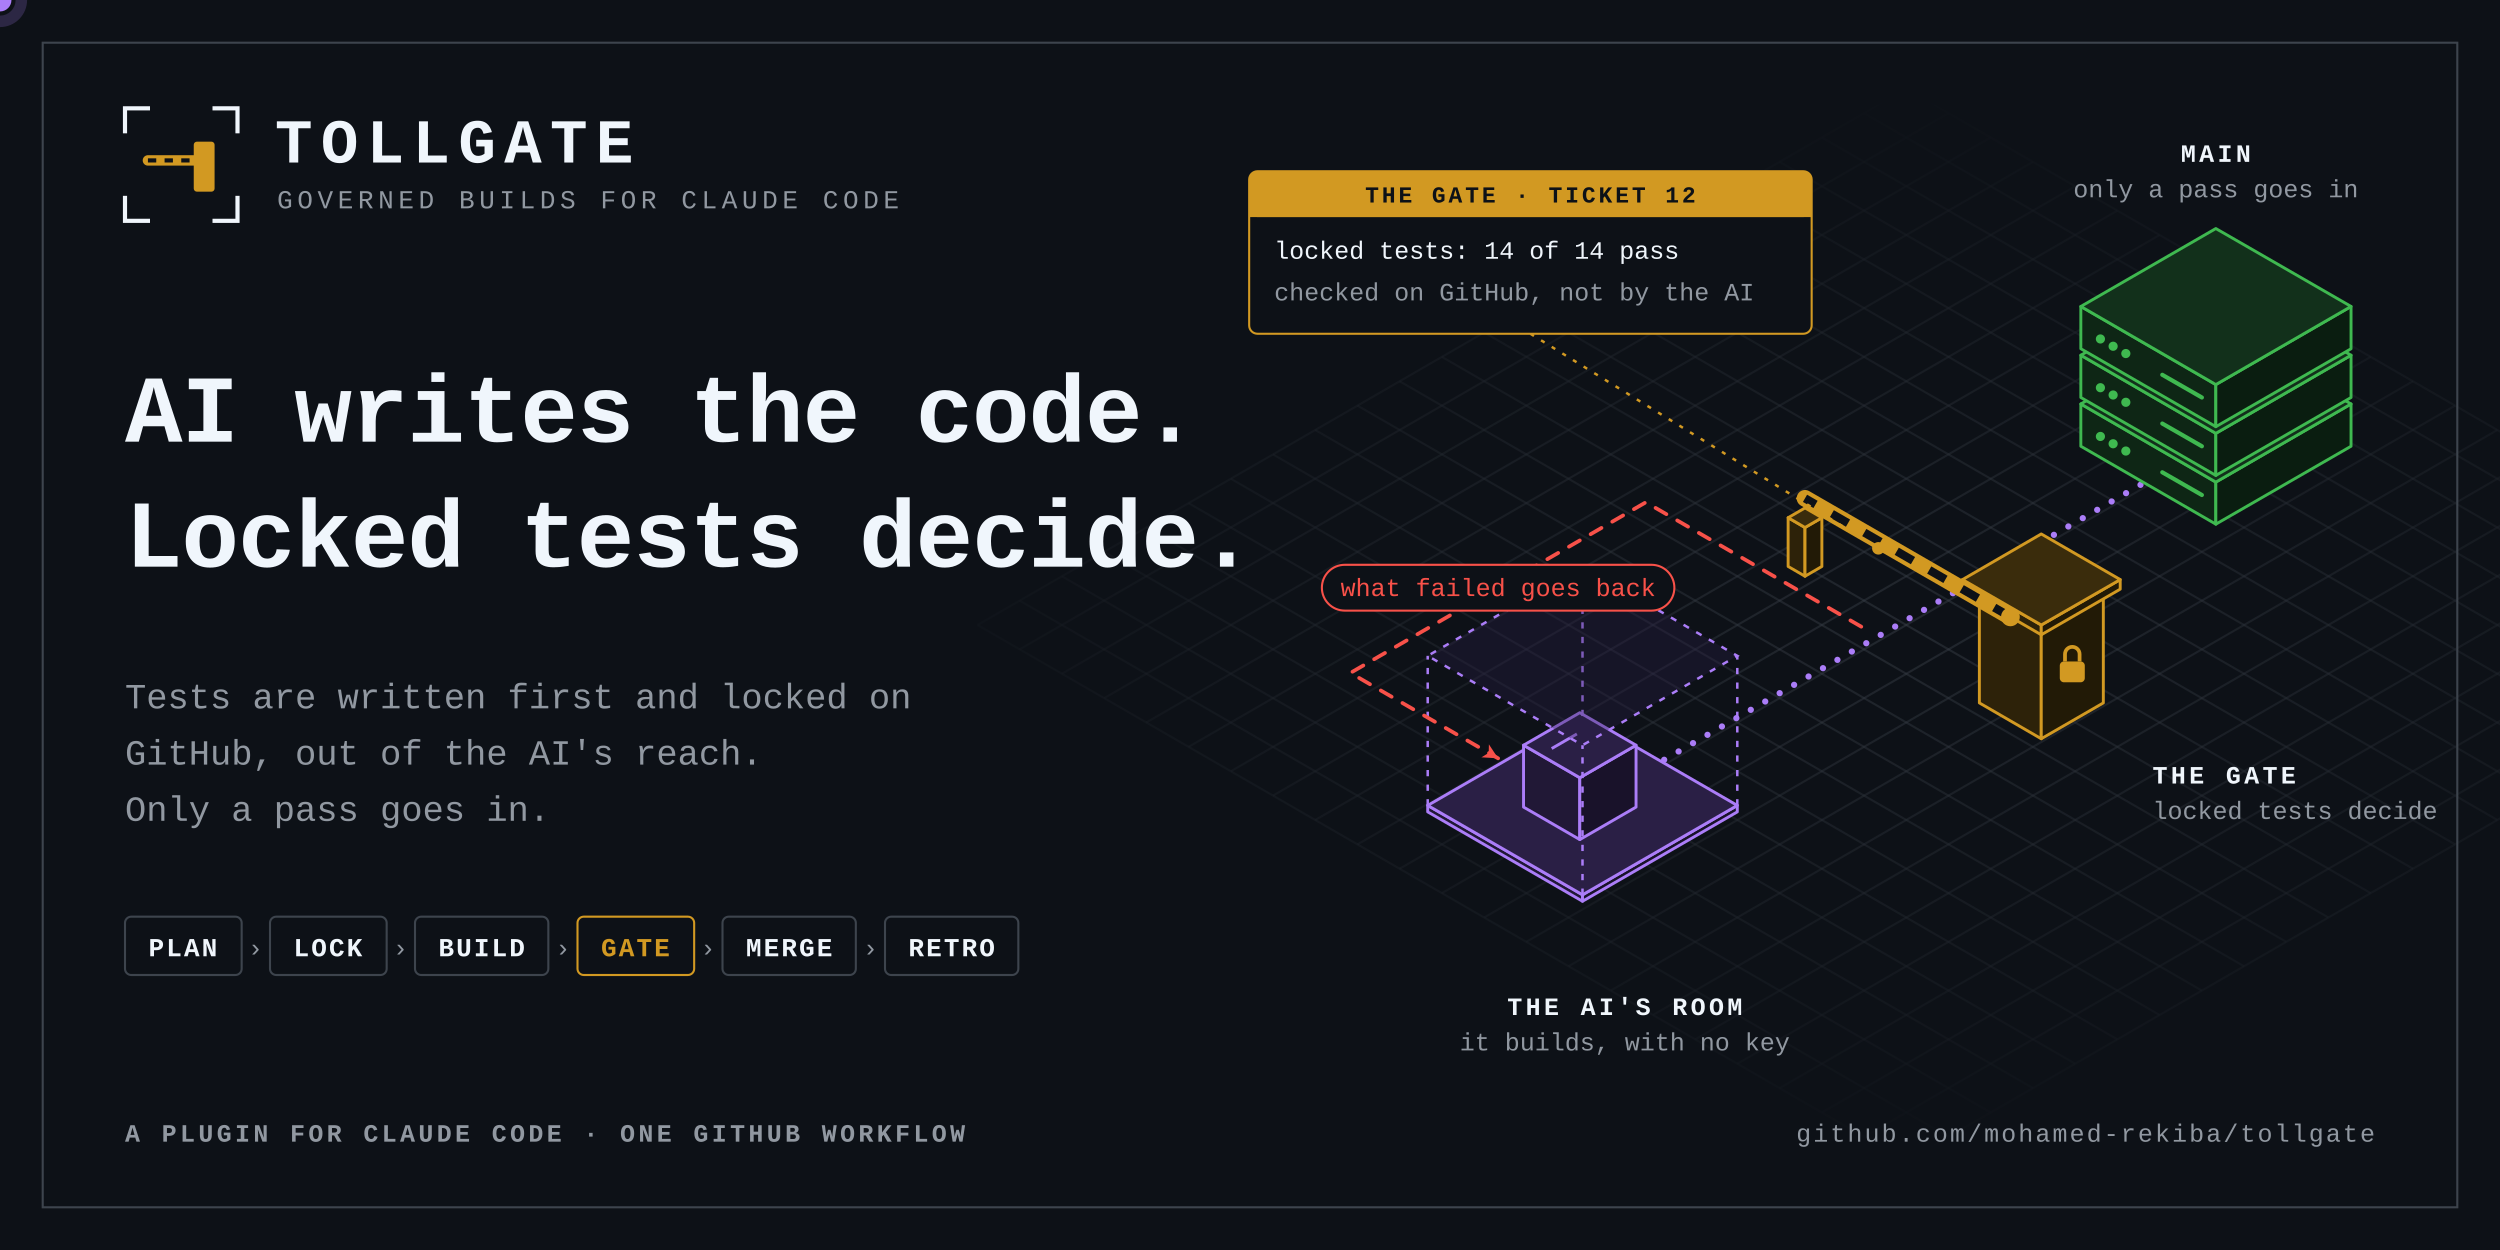
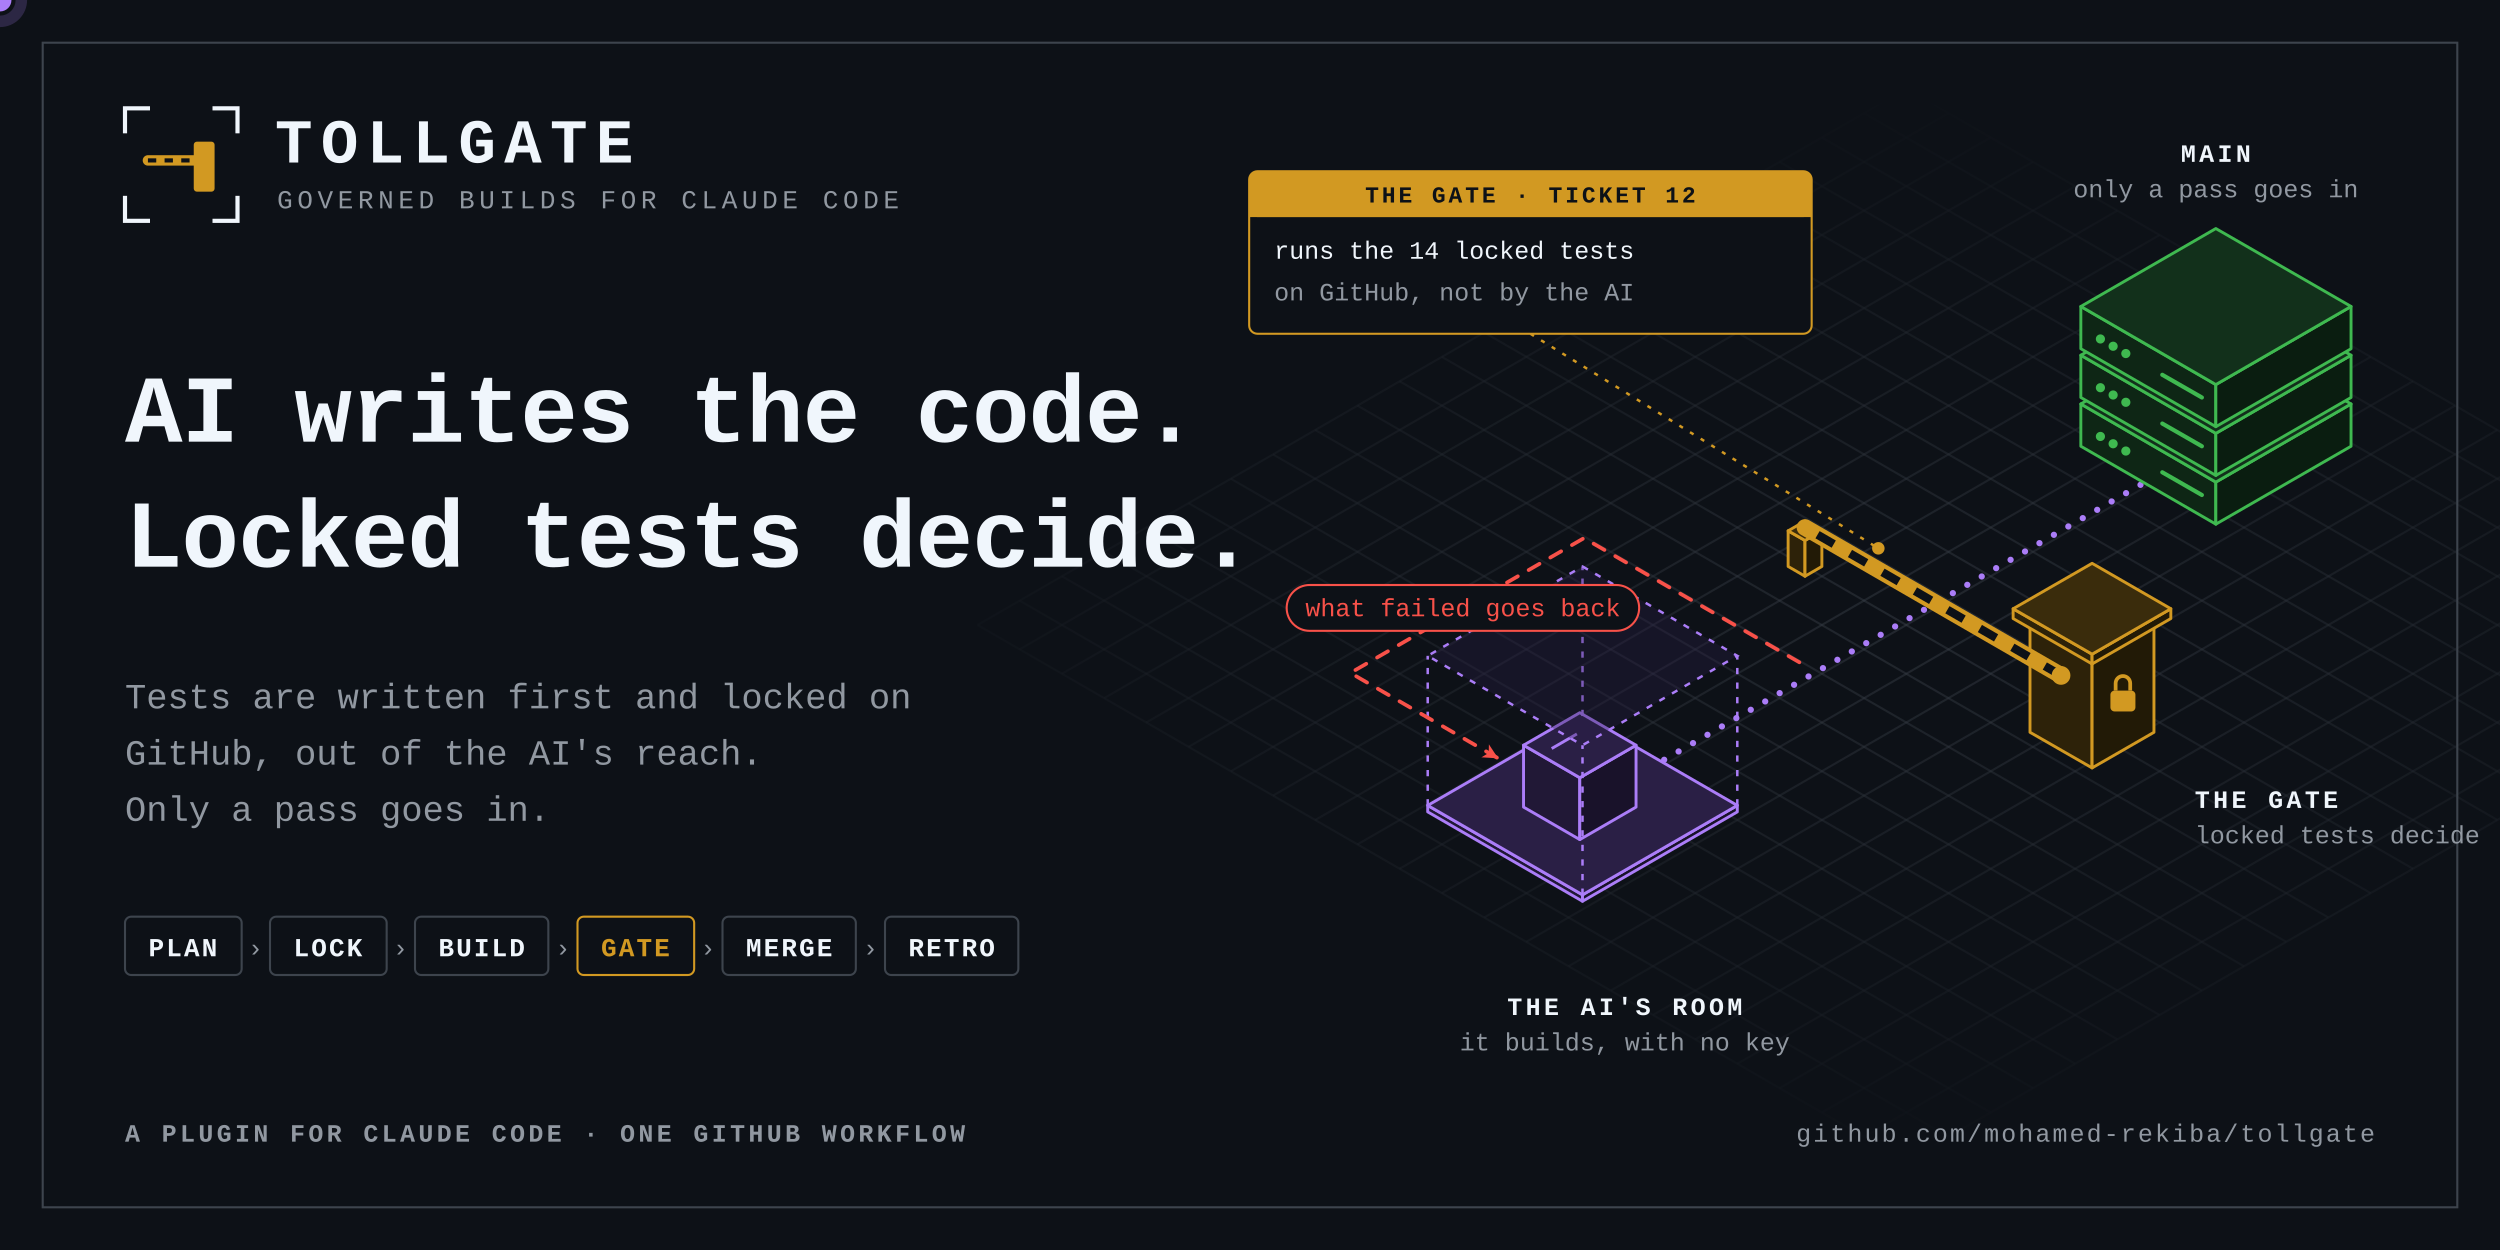
<svg xmlns="http://www.w3.org/2000/svg" viewBox="0 0 1200 600" width="1200" height="600" role="img" aria-labelledby="title desc" font-family="ui-monospace, SFMono-Regular, 'JetBrains Mono', 'Cascadia Mono', Menlo, Consolas, 'Liberation Mono', monospace">
  <defs>
    <radialGradient id="glow" cx="0.762" cy="0.500" r="0.42">
      <stop offset="0" stop-color="#fff" stop-opacity="1" />
      <stop offset="1" stop-color="#fff" stop-opacity="0" />
    </radialGradient>
    <mask id="fade">
      <rect width="1200" height="600" fill="url(#glow)" />
    </mask>
    <marker id="fail" viewBox="0 0 10 10" refX="9" refY="5" markerWidth="9" markerHeight="9" markerUnits="userSpaceOnUse" orient="auto-start-reverse">
      <path d="M1,1 L9,5 L1,9 L3.2,5 z" fill="#f85149" />
    </marker>
  </defs>
-   <style>.main{stroke-width:3;stroke-dasharray:0 8;animation:flow .8s linear infinite}.side{stroke-width:1.8;stroke-dasharray:6 6;animation:side 1.6s linear infinite}@keyframes flow{to{stroke-dashoffset:-8}}@keyframes side{to{stroke-dashoffset:-12}}.arm{transform-box:view-box;animation:lift 8s ease-in-out infinite}@keyframes lift{0%,36%{transform:rotate(0)}44%,62%{transform:rotate(52deg)}72%,100%{transform:rotate(0)}}@media (prefers-reduced-motion:reduce){.main,.side,.arm{animation:none}.ticket{display:none}}</style>
+   <style>.main{stroke-width:3;stroke-dasharray:0 8;animation:flow .8s linear infinite}.side{stroke-width:1.8;stroke-dasharray:6 6;animation:side 1.6s linear infinite}@keyframes flow{to{stroke-dashoffset:-8}}@keyframes side{to{stroke-dashoffset:-12}}@media (prefers-reduced-motion:reduce){.main,.side,.arm{animation:none}.ticket{display:none}}</style>
  <rect width="1200" height="600" fill="#0d1117" />
  <rect x="20.5" y="20.5" width="1159" height="559" fill="none" stroke="#3d444d" />
  <g mask="url(#fade)" stroke-width="1">
    <line x1="915.0" y1="42.6" x2="469.2" y2="300.0" stroke="#3d444d" stroke-opacity="0.45" />
    <line x1="915.0" y1="42.6" x2="1360.8" y2="300.0" stroke="#3d444d" stroke-opacity="0.45" />
    <line x1="935.3" y1="54.3" x2="489.4" y2="311.7" stroke="#3d444d" stroke-opacity="0.45" />
    <line x1="894.7" y1="54.3" x2="1340.6" y2="311.7" stroke="#3d444d" stroke-opacity="0.45" />
    <line x1="955.5" y1="66.0" x2="509.7" y2="323.4" stroke="#3d444d" stroke-opacity="0.45" />
    <line x1="874.5" y1="66.0" x2="1320.3" y2="323.4" stroke="#3d444d" stroke-opacity="0.45" />
    <line x1="975.8" y1="77.7" x2="530.0" y2="335.1" stroke="#3d444d" stroke-opacity="0.45" />
    <line x1="854.2" y1="77.7" x2="1300.0" y2="335.1" stroke="#3d444d" stroke-opacity="0.45" />
    <line x1="996.1" y1="89.4" x2="550.2" y2="346.8" stroke="#3d444d" stroke-opacity="0.45" />
    <line x1="833.9" y1="89.4" x2="1279.8" y2="346.8" stroke="#3d444d" stroke-opacity="0.45" />
    <line x1="1016.3" y1="101.1" x2="570.5" y2="358.5" stroke="#3d444d" stroke-opacity="0.45" />
    <line x1="813.7" y1="101.1" x2="1259.5" y2="358.5" stroke="#3d444d" stroke-opacity="0.45" />
    <line x1="1036.6" y1="112.8" x2="590.8" y2="370.2" stroke="#3d444d" stroke-opacity="0.45" />
    <line x1="793.4" y1="112.8" x2="1239.2" y2="370.2" stroke="#3d444d" stroke-opacity="0.45" />
    <line x1="1056.9" y1="124.5" x2="611.0" y2="381.9" stroke="#3d444d" stroke-opacity="0.45" />
    <line x1="773.1" y1="124.5" x2="1219.0" y2="381.9" stroke="#3d444d" stroke-opacity="0.45" />
    <line x1="1077.1" y1="136.2" x2="631.3" y2="393.6" stroke="#3d444d" stroke-opacity="0.45" />
    <line x1="752.9" y1="136.2" x2="1198.7" y2="393.6" stroke="#3d444d" stroke-opacity="0.45" />
    <line x1="1097.4" y1="147.9" x2="651.6" y2="405.3" stroke="#3d444d" stroke-opacity="0.45" />
    <line x1="732.6" y1="147.9" x2="1178.4" y2="405.3" stroke="#3d444d" stroke-opacity="0.45" />
    <line x1="1117.6" y1="159.6" x2="671.8" y2="417.0" stroke="#3d444d" stroke-opacity="0.45" />
    <line x1="712.4" y1="159.6" x2="1158.2" y2="417.0" stroke="#3d444d" stroke-opacity="0.45" />
    <line x1="1137.9" y1="171.3" x2="692.1" y2="428.7" stroke="#3d444d" stroke-opacity="0.45" />
    <line x1="692.1" y1="171.3" x2="1137.9" y2="428.7" stroke="#3d444d" stroke-opacity="0.45" />
    <line x1="1158.2" y1="183.0" x2="712.4" y2="440.4" stroke="#3d444d" stroke-opacity="0.45" />
    <line x1="671.8" y1="183.0" x2="1117.6" y2="440.4" stroke="#3d444d" stroke-opacity="0.45" />
    <line x1="1178.4" y1="194.7" x2="732.6" y2="452.1" stroke="#3d444d" stroke-opacity="0.45" />
    <line x1="651.6" y1="194.7" x2="1097.4" y2="452.1" stroke="#3d444d" stroke-opacity="0.45" />
    <line x1="1198.7" y1="206.4" x2="752.9" y2="463.8" stroke="#3d444d" stroke-opacity="0.45" />
    <line x1="631.3" y1="206.4" x2="1077.1" y2="463.8" stroke="#3d444d" stroke-opacity="0.45" />
    <line x1="1219.0" y1="218.1" x2="773.1" y2="475.5" stroke="#3d444d" stroke-opacity="0.45" />
    <line x1="611.0" y1="218.1" x2="1056.9" y2="475.5" stroke="#3d444d" stroke-opacity="0.45" />
    <line x1="1239.2" y1="229.8" x2="793.4" y2="487.2" stroke="#3d444d" stroke-opacity="0.45" />
    <line x1="590.8" y1="229.8" x2="1036.6" y2="487.2" stroke="#3d444d" stroke-opacity="0.45" />
    <line x1="1259.5" y1="241.5" x2="813.7" y2="498.9" stroke="#3d444d" stroke-opacity="0.45" />
    <line x1="570.5" y1="241.5" x2="1016.3" y2="498.9" stroke="#3d444d" stroke-opacity="0.45" />
    <line x1="1279.8" y1="253.2" x2="833.9" y2="510.6" stroke="#3d444d" stroke-opacity="0.45" />
    <line x1="550.2" y1="253.2" x2="996.1" y2="510.6" stroke="#3d444d" stroke-opacity="0.45" />
    <line x1="1300.0" y1="264.9" x2="854.2" y2="522.3" stroke="#3d444d" stroke-opacity="0.45" />
    <line x1="530.0" y1="264.9" x2="975.8" y2="522.3" stroke="#3d444d" stroke-opacity="0.45" />
    <line x1="1320.3" y1="276.6" x2="874.5" y2="534.0" stroke="#3d444d" stroke-opacity="0.45" />
    <line x1="509.7" y1="276.6" x2="955.5" y2="534.0" stroke="#3d444d" stroke-opacity="0.45" />
    <line x1="1340.6" y1="288.3" x2="894.7" y2="545.7" stroke="#3d444d" stroke-opacity="0.45" />
    <line x1="489.4" y1="288.3" x2="935.3" y2="545.7" stroke="#3d444d" stroke-opacity="0.45" />
    <line x1="1360.8" y1="300.0" x2="915.0" y2="557.4" stroke="#3d444d" stroke-opacity="0.45" />
    <line x1="469.2" y1="300.0" x2="915.0" y2="557.4" stroke="#3d444d" stroke-opacity="0.45" />
  </g>
  <polygon points="685.3,386.6 759.6,429.5 759.6,432.6 685.3,389.7" fill="#211836" stroke="#ab7df8" stroke-width="1.4" stroke-linejoin="round" />
  <polygon points="759.6,429.5 833.9,386.6 833.9,389.7 759.6,432.6" fill="#19122a" stroke="#ab7df8" stroke-width="1.4" stroke-linejoin="round" />
  <polygon points="685.3,386.6 759.6,429.5 833.9,386.6 759.6,343.7" fill="#2a1f45" stroke="#ab7df8" stroke-width="1.4" stroke-linejoin="round" />
  <polygon points="731.3,357.7 758.3,373.3 758.3,403.0 731.3,387.4" fill="#211836" stroke="#ab7df8" stroke-width="1.4" stroke-linejoin="round" />
  <polygon points="758.3,373.3 785.3,357.7 785.3,387.4 758.3,403.0" fill="#19122a" stroke="#ab7df8" stroke-width="1.4" stroke-linejoin="round" />
  <polygon points="731.3,357.7 758.3,373.3 785.3,357.7 758.3,342.1" fill="#2a1f45" stroke="#ab7df8" stroke-width="1.4" stroke-linejoin="round" />
  <line x1="744.8" y1="359.3" x2="756.9" y2="352.3" stroke="#ab7df8" stroke-width="1.4" />
  <line x1="759.6" y1="343.7" x2="759.6" y2="271.9" stroke="#ab7df8" stroke-width="1.2" stroke-dasharray="3 4" />
  <line x1="833.9" y1="386.6" x2="833.9" y2="314.8" stroke="#ab7df8" stroke-width="1.2" stroke-dasharray="3 4" />
  <line x1="759.6" y1="429.5" x2="759.6" y2="357.7" stroke="#ab7df8" stroke-width="1.2" stroke-dasharray="3 4" />
  <line x1="685.3" y1="386.6" x2="685.3" y2="314.8" stroke="#ab7df8" stroke-width="1.2" stroke-dasharray="3 4" />
  <polygon points="759.6,271.9 833.9,314.8 759.6,357.7 685.3,314.8" fill="#2a1f45" fill-opacity="0.35" stroke="#ab7df8" stroke-width="1.2" stroke-dasharray="3 4" />
  <text x="779.9" y="487.2" text-anchor="middle" font-size="12" font-weight="700" letter-spacing="1.6" fill="#f0f6fc">THE AI'S ROOM</text>
  <text x="779.9" y="504.2" text-anchor="middle" font-size="12" fill="#9198a1">it builds, with no key</text>
-   <polyline class="main" points="798.8,364.7 908.2,301.6 1028.5,232.1" fill="none" stroke="#ab7df8" stroke-linecap="round" stroke-linejoin="round" />
-   <polyline class="side" points="893.4,300.8 790.0,241.1 648.2,323.0 719.1,364.0" fill="none" stroke="#f85149" stroke-linecap="round" stroke-linejoin="round" marker-end="url(#fail)" />
-   <rect x="634.5" y="271.1" width="169.2" height="22" rx="11" fill="#0d1117" stroke="#f85149" />
-   <text x="719.1" y="286.1" text-anchor="middle" font-size="12" fill="#f85149">what failed goes back</text>
-   <polygon points="950.1,282.8 979.8,300.0 979.8,354.6 950.1,337.4" fill="#2d2209" stroke="#d29922" stroke-width="1.4" stroke-linejoin="round" />
-   <polygon points="979.8,300.0 1009.6,282.8 1009.6,337.4 979.8,354.6" fill="#221a06" stroke="#d29922" stroke-width="1.4" stroke-linejoin="round" />
-   <polygon points="950.1,282.8 979.8,300.0 1009.6,282.8 979.8,265.7" fill="#3a2c0c" stroke="#d29922" stroke-width="1.4" stroke-linejoin="round" />
-   <polygon points="942.0,278.2 979.8,300.0 979.8,304.7 942.0,282.8" fill="#2d2209" stroke="#d29922" stroke-width="1.4" stroke-linejoin="round" />
-   <polygon points="979.8,300.0 1017.7,278.2 1017.7,282.8 979.8,304.7" fill="#221a06" stroke="#d29922" stroke-width="1.4" stroke-linejoin="round" />
-   <polygon points="942.0,278.2 979.8,300.0 1017.7,278.2 979.8,256.3" fill="#3a2c0c" stroke="#d29922" stroke-width="1.4" stroke-linejoin="round" />
-   <rect x="988.7" y="317.5" width="12" height="10" rx="2" fill="#d29922" />
-   <path d="M991.2,317.5 v-3.5 a3.5,3.5 0 0 1 7,0 v3.5" fill="none" stroke="#d29922" stroke-width="1.8" />
-   <polygon points="858.3,248.5 866.4,253.2 866.4,276.6 858.3,271.9" fill="#2d2209" stroke="#d29922" stroke-width="1.4" stroke-linejoin="round" />
-   <polygon points="866.4,253.2 874.5,248.5 874.5,271.9 866.4,276.6" fill="#221a06" stroke="#d29922" stroke-width="1.4" stroke-linejoin="round" />
-   <polygon points="858.3,248.5 866.4,253.2 874.5,248.5 866.4,243.8" fill="#3a2c0c" stroke="#d29922" stroke-width="1.4" stroke-linejoin="round" />
-   <g class="arm" style="transform-origin:965.0px 296.1px">
-     <line x1="965.0" y1="296.1" x2="866.4" y2="239.2" stroke="#d29922" stroke-width="8" stroke-linecap="round" />
-     <line x1="965.0" y1="296.1" x2="866.4" y2="239.2" stroke="#0d1117" stroke-width="4" stroke-dasharray="9 9" />
+   <polyline class="main" points="798.8,364.7 1028.5,232.1" fill="none" stroke="#ab7df8" stroke-linecap="round" stroke-linejoin="round" />
+   <polyline class="side" points="863.7,317.9 760.3,258.3 648.2,323.0 719.1,364.0" fill="none" stroke="#f85149" stroke-linecap="round" stroke-linejoin="round" marker-end="url(#fail)" />
+   <rect x="617.6" y="280.8" width="169.2" height="22" rx="11" fill="#0d1117" stroke="#f85149" />
+   <text x="702.2" y="295.8" text-anchor="middle" font-size="12" fill="#f85149">what failed goes back</text>
+   <polygon points="974.4,296.9 1004.2,314.0 1004.2,368.6 974.4,351.5" fill="#2d2209" stroke="#d29922" stroke-width="1.4" stroke-linejoin="round" />
+   <polygon points="1004.2,314.0 1033.9,296.9 1033.9,351.5 1004.2,368.6" fill="#221a06" stroke="#d29922" stroke-width="1.4" stroke-linejoin="round" />
+   <polygon points="974.4,296.9 1004.2,314.0 1033.9,296.9 1004.2,279.7" fill="#3a2c0c" stroke="#d29922" stroke-width="1.4" stroke-linejoin="round" />
+   <polygon points="966.3,292.2 1004.2,314.0 1004.2,318.7 966.3,296.9" fill="#2d2209" stroke="#d29922" stroke-width="1.4" stroke-linejoin="round" />
+   <polygon points="1004.2,314.0 1042.0,292.2 1042.0,296.9 1004.2,318.7" fill="#221a06" stroke="#d29922" stroke-width="1.4" stroke-linejoin="round" />
+   <polygon points="966.3,292.2 1004.2,314.0 1042.0,292.2 1004.2,270.4" fill="#3a2c0c" stroke="#d29922" stroke-width="1.4" stroke-linejoin="round" />
+   <rect x="1013.0" y="331.5" width="12" height="10" rx="2" fill="#d29922" />
+   <path d="M1015.5,331.5 v-3.5 a3.5,3.5 0 0 1 7,0 v3.5" fill="none" stroke="#d29922" stroke-width="1.8" />
+   <polygon points="858.3,254.8 866.4,259.4 866.4,276.6 858.3,271.9" fill="#2d2209" stroke="#d29922" stroke-width="1.4" stroke-linejoin="round" />
+   <polygon points="866.4,259.4 874.5,254.8 874.5,271.9 866.4,276.6" fill="#221a06" stroke="#d29922" stroke-width="1.4" stroke-linejoin="round" />
+   <polygon points="858.3,254.8 866.4,259.4 874.5,254.8 866.4,250.1" fill="#3a2c0c" stroke="#d29922" stroke-width="1.4" stroke-linejoin="round" />
+   <g class="arm" style="transform-origin:989.3px 324.2px">
+     <line x1="989.3" y1="324.2" x2="866.4" y2="253.2" stroke="#d29922" stroke-width="8" stroke-linecap="round" />
+     <line x1="989.3" y1="324.2" x2="866.4" y2="253.2" stroke="#0d1117" stroke-width="4" stroke-dasharray="9 9" />
  </g>
-   <circle cx="965.0" cy="296.1" r="4.5" fill="#d29922" />
-   <text x="1033.2" y="376.1" text-anchor="start" font-size="12" font-weight="700" letter-spacing="1.6" fill="#f0f6fc">THE GATE</text>
-   <text x="1033.2" y="393.1" text-anchor="start" font-size="12" fill="#9198a1">locked tests decide</text>
+   <circle cx="989.3" cy="324.2" r="4.5" fill="#d29922" />
+   <text x="1053.5" y="387.8" text-anchor="start" font-size="12" font-weight="700" letter-spacing="1.6" fill="#f0f6fc">THE GATE</text>
+   <text x="1053.5" y="404.8" text-anchor="start" font-size="12" fill="#9198a1">locked tests decide</text>
  <polygon points="998.8,193.9 1063.6,231.4 1063.6,251.6 998.8,214.2" fill="#0e2615" stroke="#3fb950" stroke-width="1.4" stroke-linejoin="round" />
  <polygon points="1063.6,231.4 1128.5,193.9 1128.5,214.2 1063.6,251.6" fill="#0a1d10" stroke="#3fb950" stroke-width="1.4" stroke-linejoin="round" />
  <polygon points="998.8,193.9 1063.6,231.4 1128.5,193.9 1063.6,156.5" fill="#12301b" stroke="#3fb950" stroke-width="1.4" stroke-linejoin="round" />
  <circle cx="1008.2" cy="209.5" r="2.2" fill="#3fb950" />
  <circle cx="1014.3" cy="213.0" r="2.2" fill="#3fb950" />
  <circle cx="1020.4" cy="216.5" r="2.2" fill="#3fb950" />
  <line x1="1037.9" y1="226.7" x2="1056.9" y2="237.6" stroke="#3fb950" stroke-width="2" stroke-linecap="round" />
  <polygon points="998.8,170.5 1063.6,208.0 1063.6,228.2 998.8,190.8" fill="#0e2615" stroke="#3fb950" stroke-width="1.4" stroke-linejoin="round" />
  <polygon points="1063.6,208.0 1128.5,170.5 1128.5,190.8 1063.6,228.2" fill="#0a1d10" stroke="#3fb950" stroke-width="1.4" stroke-linejoin="round" />
  <polygon points="998.8,170.5 1063.6,208.0 1128.5,170.5 1063.6,133.1" fill="#12301b" stroke="#3fb950" stroke-width="1.4" stroke-linejoin="round" />
  <circle cx="1008.2" cy="186.1" r="2.2" fill="#3fb950" />
  <circle cx="1014.3" cy="189.6" r="2.2" fill="#3fb950" />
  <circle cx="1020.4" cy="193.1" r="2.2" fill="#3fb950" />
  <line x1="1037.9" y1="203.3" x2="1056.9" y2="214.2" stroke="#3fb950" stroke-width="2" stroke-linecap="round" />
  <polygon points="998.8,147.1 1063.6,184.6 1063.6,204.8 998.8,167.4" fill="#0e2615" stroke="#3fb950" stroke-width="1.4" stroke-linejoin="round" />
  <polygon points="1063.6,184.6 1128.5,147.1 1128.5,167.4 1063.6,204.8" fill="#0a1d10" stroke="#3fb950" stroke-width="1.4" stroke-linejoin="round" />
  <polygon points="998.8,147.1 1063.6,184.6 1128.5,147.1 1063.6,109.7" fill="#12301b" stroke="#3fb950" stroke-width="1.4" stroke-linejoin="round" />
  <circle cx="1008.2" cy="162.7" r="2.2" fill="#3fb950" />
  <circle cx="1014.3" cy="166.2" r="2.2" fill="#3fb950" />
  <circle cx="1020.4" cy="169.7" r="2.2" fill="#3fb950" />
  <line x1="1037.9" y1="179.9" x2="1056.9" y2="190.8" stroke="#3fb950" stroke-width="2" stroke-linecap="round" />
  <text x="1063.6" y="77.7" text-anchor="middle" font-size="12" font-weight="700" letter-spacing="1.6" fill="#f0f6fc">MAIN</text>
  <text x="1063.6" y="94.7" text-anchor="middle" font-size="12" fill="#9198a1">only a pass goes in</text>
  <line x1="734.6" y1="160.2" x2="901.6" y2="263.2" stroke="#d29922" stroke-width="1.2" stroke-dasharray="2 4" />
  <circle cx="901.6" cy="263.2" r="3" fill="#d29922" />
  <rect x="599.6" y="82.2" width="270" height="78" rx="4" fill="#0d1117" stroke="#d29922" />
  <rect x="599.6" y="82.2" width="270" height="22" rx="4" fill="#d29922" />
  <rect x="599.6" y="96.2" width="270" height="8" fill="#d29922" />
  <text x="734.6" y="97.2" text-anchor="middle" font-size="11" font-weight="700" letter-spacing="1.4" fill="#0d1117">THE GATE · TICKET 12</text>
-   <text x="611.6" y="124.2" font-size="12" fill="#f0f6fc">locked tests: 14 of 14 pass</text>
-   <text x="611.6" y="144.2" font-size="12" fill="#9198a1">checked on GitHub, not by the AI</text>
+   <text x="611.6" y="124.2" font-size="12" fill="#f0f6fc">runs the 14 locked tests</text>
+   <text x="611.6" y="144.2" font-size="12" fill="#9198a1">on GitHub, not by the AI</text>
+   <style>.arm{transform-box:view-box;animation:lift 12.67s ease-in-out infinite}@keyframes lift{0%,65.8%{transform:rotate(0)}69.7%,87.4%{transform:rotate(60deg)}91.3%,100%{transform:rotate(0)}}</style>
  <g class="ticket">
    <circle r="13" fill="#ab7df8" opacity="0.2">
-       <animate attributeName="fill" values="#ab7df8;#ab7df8;#3fb950;#3fb950" keyTimes="0;0.4;0.42;1" calcMode="discrete" dur="8s" repeatCount="indefinite" />
+       <animate attributeName="fill" values="#ab7df8;#f85149;#ab7df8;#3fb950" keyTimes="0;0.221;0.547;0.721" calcMode="discrete" dur="12.67s" repeatCount="indefinite" />
    </circle>
    <circle r="6.5" fill="#ab7df8" stroke="#0d1117" stroke-width="2">
-       <animate attributeName="fill" values="#ab7df8;#ab7df8;#3fb950;#3fb950" keyTimes="0;0.4;0.42;1" calcMode="discrete" dur="8s" repeatCount="indefinite" />
+       <animate attributeName="fill" values="#ab7df8;#f85149;#ab7df8;#3fb950" keyTimes="0;0.221;0.547;0.721" calcMode="discrete" dur="12.67s" repeatCount="indefinite" />
    </circle>
-     <animateMotion path="M798.8,364.7 L908.2,301.6 L1028.5,232.1" keyPoints="0;0;0.476;0.476;1;1" keyTimes="0;0.06;0.25;0.42;0.6;1" calcMode="linear" dur="8s" repeatCount="indefinite" />
+     <animateMotion path="M798.8,364.7 L871.8,322.6 L871.8,322.6 L863.7,317.9 L760.3,258.3 L648.2,323.0 L719.1,364.0 L798.8,364.7 L871.8,322.6 L871.8,322.6 L1028.5,232.1" keyPoints="0;0;0.113;0.113;0.113;0.125;0.284;0.458;0.567;0.567;0.646;0.758;0.758;0.758;1;1;1" keyTimes="0;0.047;0.118;0.221;0.221;0.229;0.33;0.439;0.508;0.547;0.547;0.618;0.721;0.721;0.874;0.968;1" calcMode="linear" dur="12.67s" repeatCount="indefinite" />
  </g>
  <path d="M72,52 H60 V64" fill="none" stroke="#f0f6fc" stroke-width="2" />
  <path d="M102,52 H114 V64" fill="none" stroke="#f0f6fc" stroke-width="2" />
  <path d="M72,106 H60 V94" fill="none" stroke="#f0f6fc" stroke-width="2" />
  <path d="M102,106 H114 V94" fill="none" stroke="#f0f6fc" stroke-width="2" />
  <rect x="93" y="68" width="10" height="24" rx="1.5" fill="#d29922" />
  <line x1="93" y1="77" x2="71" y2="77" stroke="#d29922" stroke-width="5" stroke-linecap="round" />
  <line x1="91" y1="77" x2="71" y2="77" stroke="#0d1117" stroke-width="2" stroke-dasharray="4 4" />
  <text x="132" y="78" font-size="30" font-weight="700" letter-spacing="4" fill="#f0f6fc">TOLLGATE</text>
  <text x="133" y="100" font-size="12.5" letter-spacing="2.2" fill="#9198a1">GOVERNED BUILDS FOR CLAUDE CODE</text>
  <text x="60" y="212" font-size="46" font-weight="800" letter-spacing="-0.5" fill="#f0f6fc">AI writes the code.</text>
  <text x="60" y="272" font-size="46" font-weight="800" letter-spacing="-0.5" fill="#f0f6fc">Locked tests decide.</text>
  <text x="60" y="340" font-size="17" fill="#9198a1">Tests are written first and locked on</text>
  <text x="60" y="367" font-size="17" fill="#9198a1">GitHub, out of the AI's reach.</text>
  <text x="60" y="394" font-size="17" fill="#9198a1">Only a pass goes in.</text>
  <rect x="60" y="440" width="56" height="28" rx="3" fill="#0d1117" stroke="#3d444d" />
  <text x="87.8" y="459" text-anchor="middle" font-size="12.5" font-weight="700" letter-spacing="1" fill="#f0f6fc">PLAN</text>
  <text x="122.6" y="459" text-anchor="middle" font-size="12" fill="#9198a1">›</text>
  <rect x="129.6" y="440" width="56" height="28" rx="3" fill="#0d1117" stroke="#3d444d" />
  <text x="157.4" y="459" text-anchor="middle" font-size="12.5" font-weight="700" letter-spacing="1" fill="#f0f6fc">LOCK</text>
  <text x="192.2" y="459" text-anchor="middle" font-size="12" fill="#9198a1">›</text>
  <rect x="199.2" y="440" width="64" height="28" rx="3" fill="#0d1117" stroke="#3d444d" />
  <text x="231.2" y="459" text-anchor="middle" font-size="12.5" font-weight="700" letter-spacing="1" fill="#f0f6fc">BUILD</text>
  <text x="270.2" y="459" text-anchor="middle" font-size="12" fill="#9198a1">›</text>
  <rect x="277.2" y="440" width="56" height="28" rx="3" fill="#0d1117" stroke="#d29922" />
  <text x="305.0" y="459" text-anchor="middle" font-size="12.5" font-weight="700" letter-spacing="1" fill="#d29922">GATE</text>
  <text x="339.8" y="459" text-anchor="middle" font-size="12" fill="#9198a1">›</text>
  <rect x="346.8" y="440" width="64" height="28" rx="3" fill="#0d1117" stroke="#3d444d" />
  <text x="378.8" y="459" text-anchor="middle" font-size="12.5" font-weight="700" letter-spacing="1" fill="#f0f6fc">MERGE</text>
  <text x="417.8" y="459" text-anchor="middle" font-size="12" fill="#9198a1">›</text>
  <rect x="424.8" y="440" width="64" height="28" rx="3" fill="#0d1117" stroke="#3d444d" />
  <text x="456.8" y="459" text-anchor="middle" font-size="12.5" font-weight="700" letter-spacing="1" fill="#f0f6fc">RETRO</text>
  <text x="60" y="548" font-size="12" font-weight="700" letter-spacing="1.6" fill="#9198a1">A PLUGIN FOR CLAUDE CODE · ONE GITHUB WORKFLOW</text>
  <text x="1140" y="548" text-anchor="end" font-size="12" letter-spacing="1" fill="#9198a1">github.com/mohamed-rekiba/tollgate</text>
</svg>
